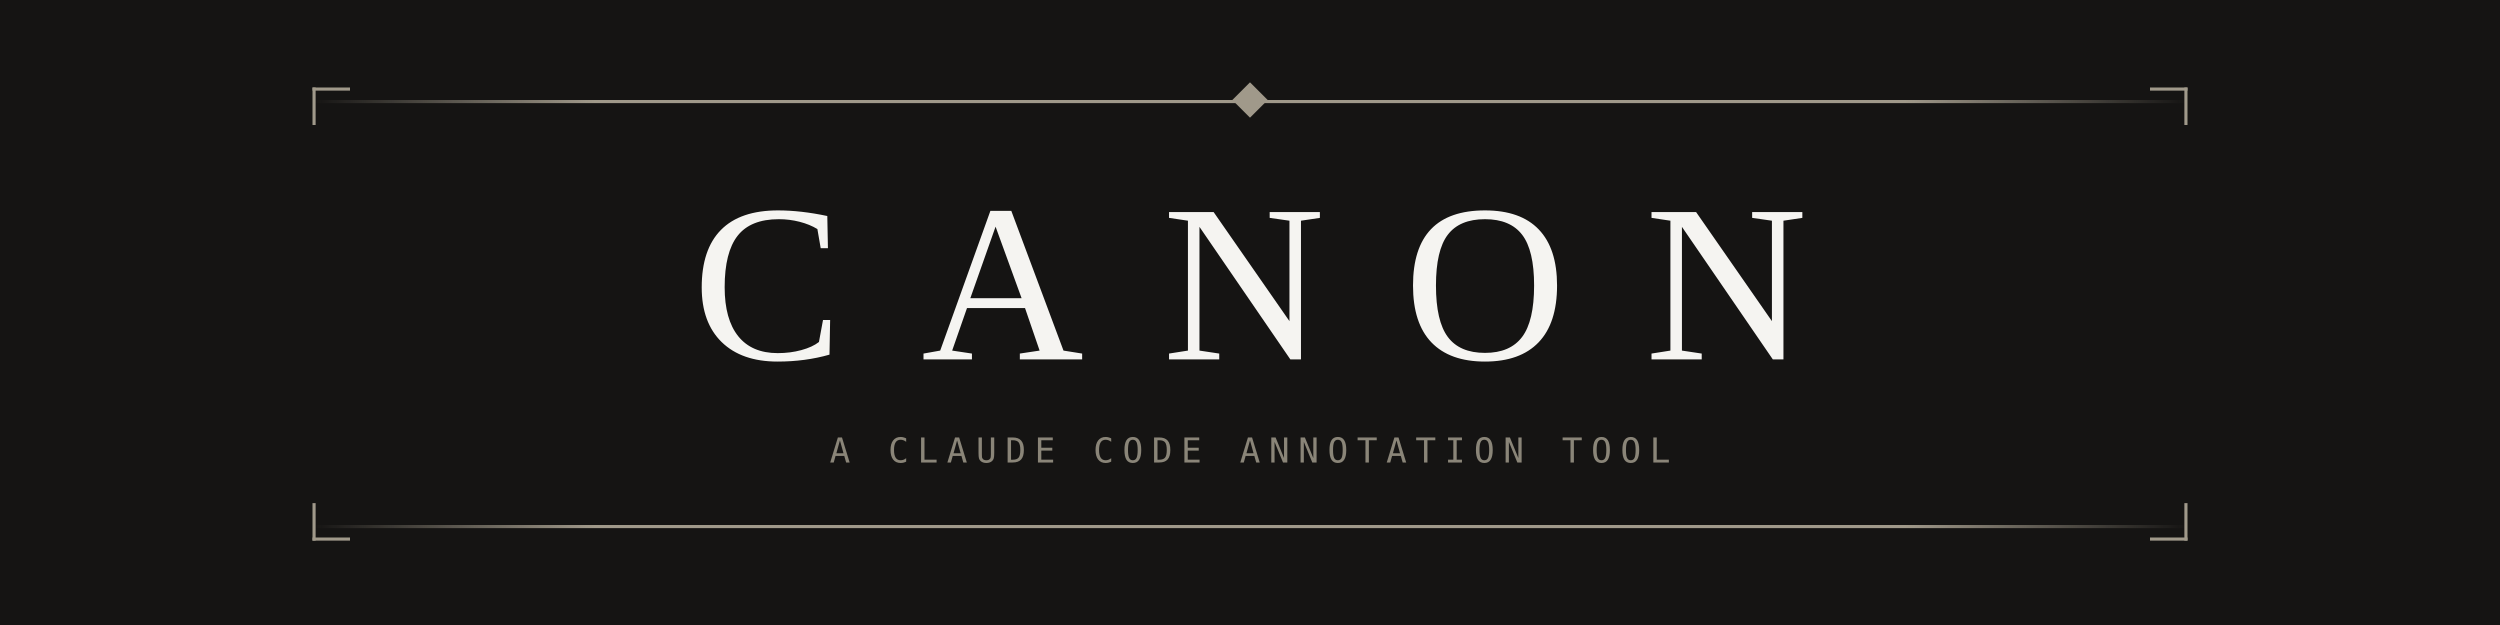
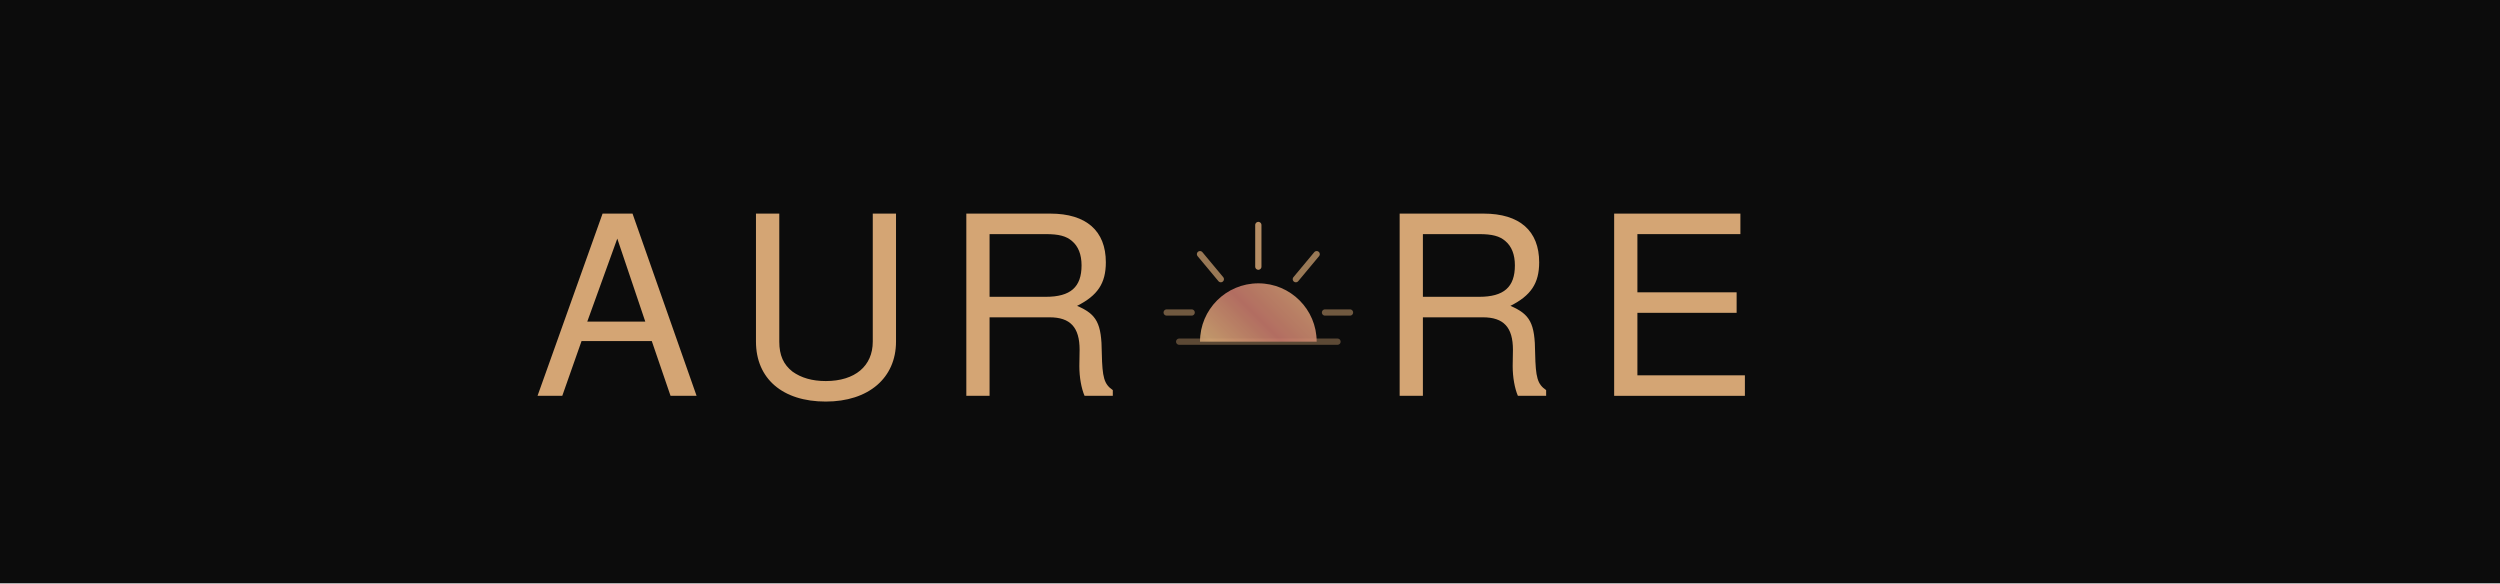
- <svg xmlns="http://www.w3.org/2000/svg" viewBox="0 0 800 200" width="800" height="200">
+ <svg xmlns="http://www.w3.org/2000/svg" viewBox="0 0 600 140" width="600" height="140">
  <defs>
-     <linearGradient id="accentLineDark" x1="0%" y1="0%" x2="100%" y2="0%">
-       <stop offset="0%" stop-color="#a0998a" stop-opacity="0" />
-       <stop offset="15%" stop-color="#a0998a" stop-opacity="1" />
-       <stop offset="85%" stop-color="#a0998a" stop-opacity="1" />
-       <stop offset="100%" stop-color="#a0998a" stop-opacity="0" />
+     <linearGradient id="sunGrad" x1="0" y1="1" x2="1" y2="0">
+       <stop offset="0%" stop-color="#9c7a58" />
+       <stop offset="30%" stop-color="#d4a574" />
+       <stop offset="60%" stop-color="#c4786a" />
+       <stop offset="100%" stop-color="#d4a574" />
    </linearGradient>
+     <clipPath id="sunClip">
+       <rect x="0" y="0" width="600" height="82" />
+     </clipPath>
  </defs>
-   <rect width="800" height="200" fill="#151413" />
-   <rect x="100" y="32" width="600" height="1" fill="url(#accentLineDark)" />
-   <g transform="translate(400, 32)">
-     <rect x="-4" y="-4" width="8" height="8" fill="#a0998a" transform="rotate(45)" />
+   <rect width="600" height="140" fill="#0c0c0c" />
+   <text x="148" y="95" font-family="-apple-system, BlinkMacSystemFont, 'Segoe UI', Helvetica, Arial, sans-serif" font-size="60" font-weight="200" letter-spacing="0.14em" text-anchor="middle" fill="#d4a574">A</text>
+   <text x="198" y="95" font-family="-apple-system, BlinkMacSystemFont, 'Segoe UI', Helvetica, Arial, sans-serif" font-size="60" font-weight="200" letter-spacing="0.14em" text-anchor="middle" fill="#d4a574">U</text>
+   <text x="248" y="95" font-family="-apple-system, BlinkMacSystemFont, 'Segoe UI', Helvetica, Arial, sans-serif" font-size="60" font-weight="200" letter-spacing="0.14em" text-anchor="middle" fill="#d4a574">R</text>
+   <g>
+     <line x1="283" y1="82" x2="321" y2="82" stroke="#d4a574" stroke-width="1.5" stroke-linecap="round" opacity="0.4" />
+     <circle cx="302" cy="82" r="14" fill="url(#sunGrad)" opacity="0.9" clip-path="url(#sunClip)" />
+     <line x1="302" y1="64" x2="302" y2="54" stroke="#d4a574" stroke-width="1.5" stroke-linecap="round" opacity="0.85" />
+     <line x1="293" y1="67" x2="288" y2="61" stroke="#d4a574" stroke-width="1.5" stroke-linecap="round" opacity="0.7" />
+     <line x1="311" y1="67" x2="316" y2="61" stroke="#d4a574" stroke-width="1.5" stroke-linecap="round" opacity="0.7" />
+     <line x1="286" y1="75" x2="280" y2="75" stroke="#d4a574" stroke-width="1.5" stroke-linecap="round" opacity="0.5" />
+     <line x1="318" y1="75" x2="324" y2="75" stroke="#d4a574" stroke-width="1.5" stroke-linecap="round" opacity="0.5" />
  </g>
-   <text x="400" y="115" font-family="'Playfair Display', 'Georgia', 'Times New Roman', serif" font-size="72" font-weight="400" letter-spacing="0.35em" text-anchor="middle" fill="#f5f4f1">CANON</text>
-   <text x="400" y="148" font-family="'SF Mono', 'Consolas', 'Monaco', monospace" font-size="11" font-weight="400" letter-spacing="0.25em" text-anchor="middle" fill="#8a8578">A CLAUDE CODE ANNOTATION TOOL</text>
-   <rect x="100" y="168" width="600" height="1" fill="url(#accentLineDark)" />
-   <g fill="#a0998a">
-     <rect x="100" y="28" width="12" height="1" />
-     <rect x="100" y="28" width="1" height="12" />
-     <rect x="688" y="28" width="12" height="1" />
-     <rect x="699" y="28" width="1" height="12" />
-     <rect x="100" y="172" width="12" height="1" />
-     <rect x="100" y="161" width="1" height="12" />
-     <rect x="688" y="172" width="12" height="1" />
-     <rect x="699" y="161" width="1" height="12" />
-   </g>
+   <text x="352" y="95" font-family="-apple-system, BlinkMacSystemFont, 'Segoe UI', Helvetica, Arial, sans-serif" font-size="60" font-weight="200" letter-spacing="0.14em" text-anchor="middle" fill="#d4a574">R</text>
+   <text x="402" y="95" font-family="-apple-system, BlinkMacSystemFont, 'Segoe UI', Helvetica, Arial, sans-serif" font-size="60" font-weight="200" letter-spacing="0.14em" text-anchor="middle" fill="#d4a574">E</text>
</svg>
